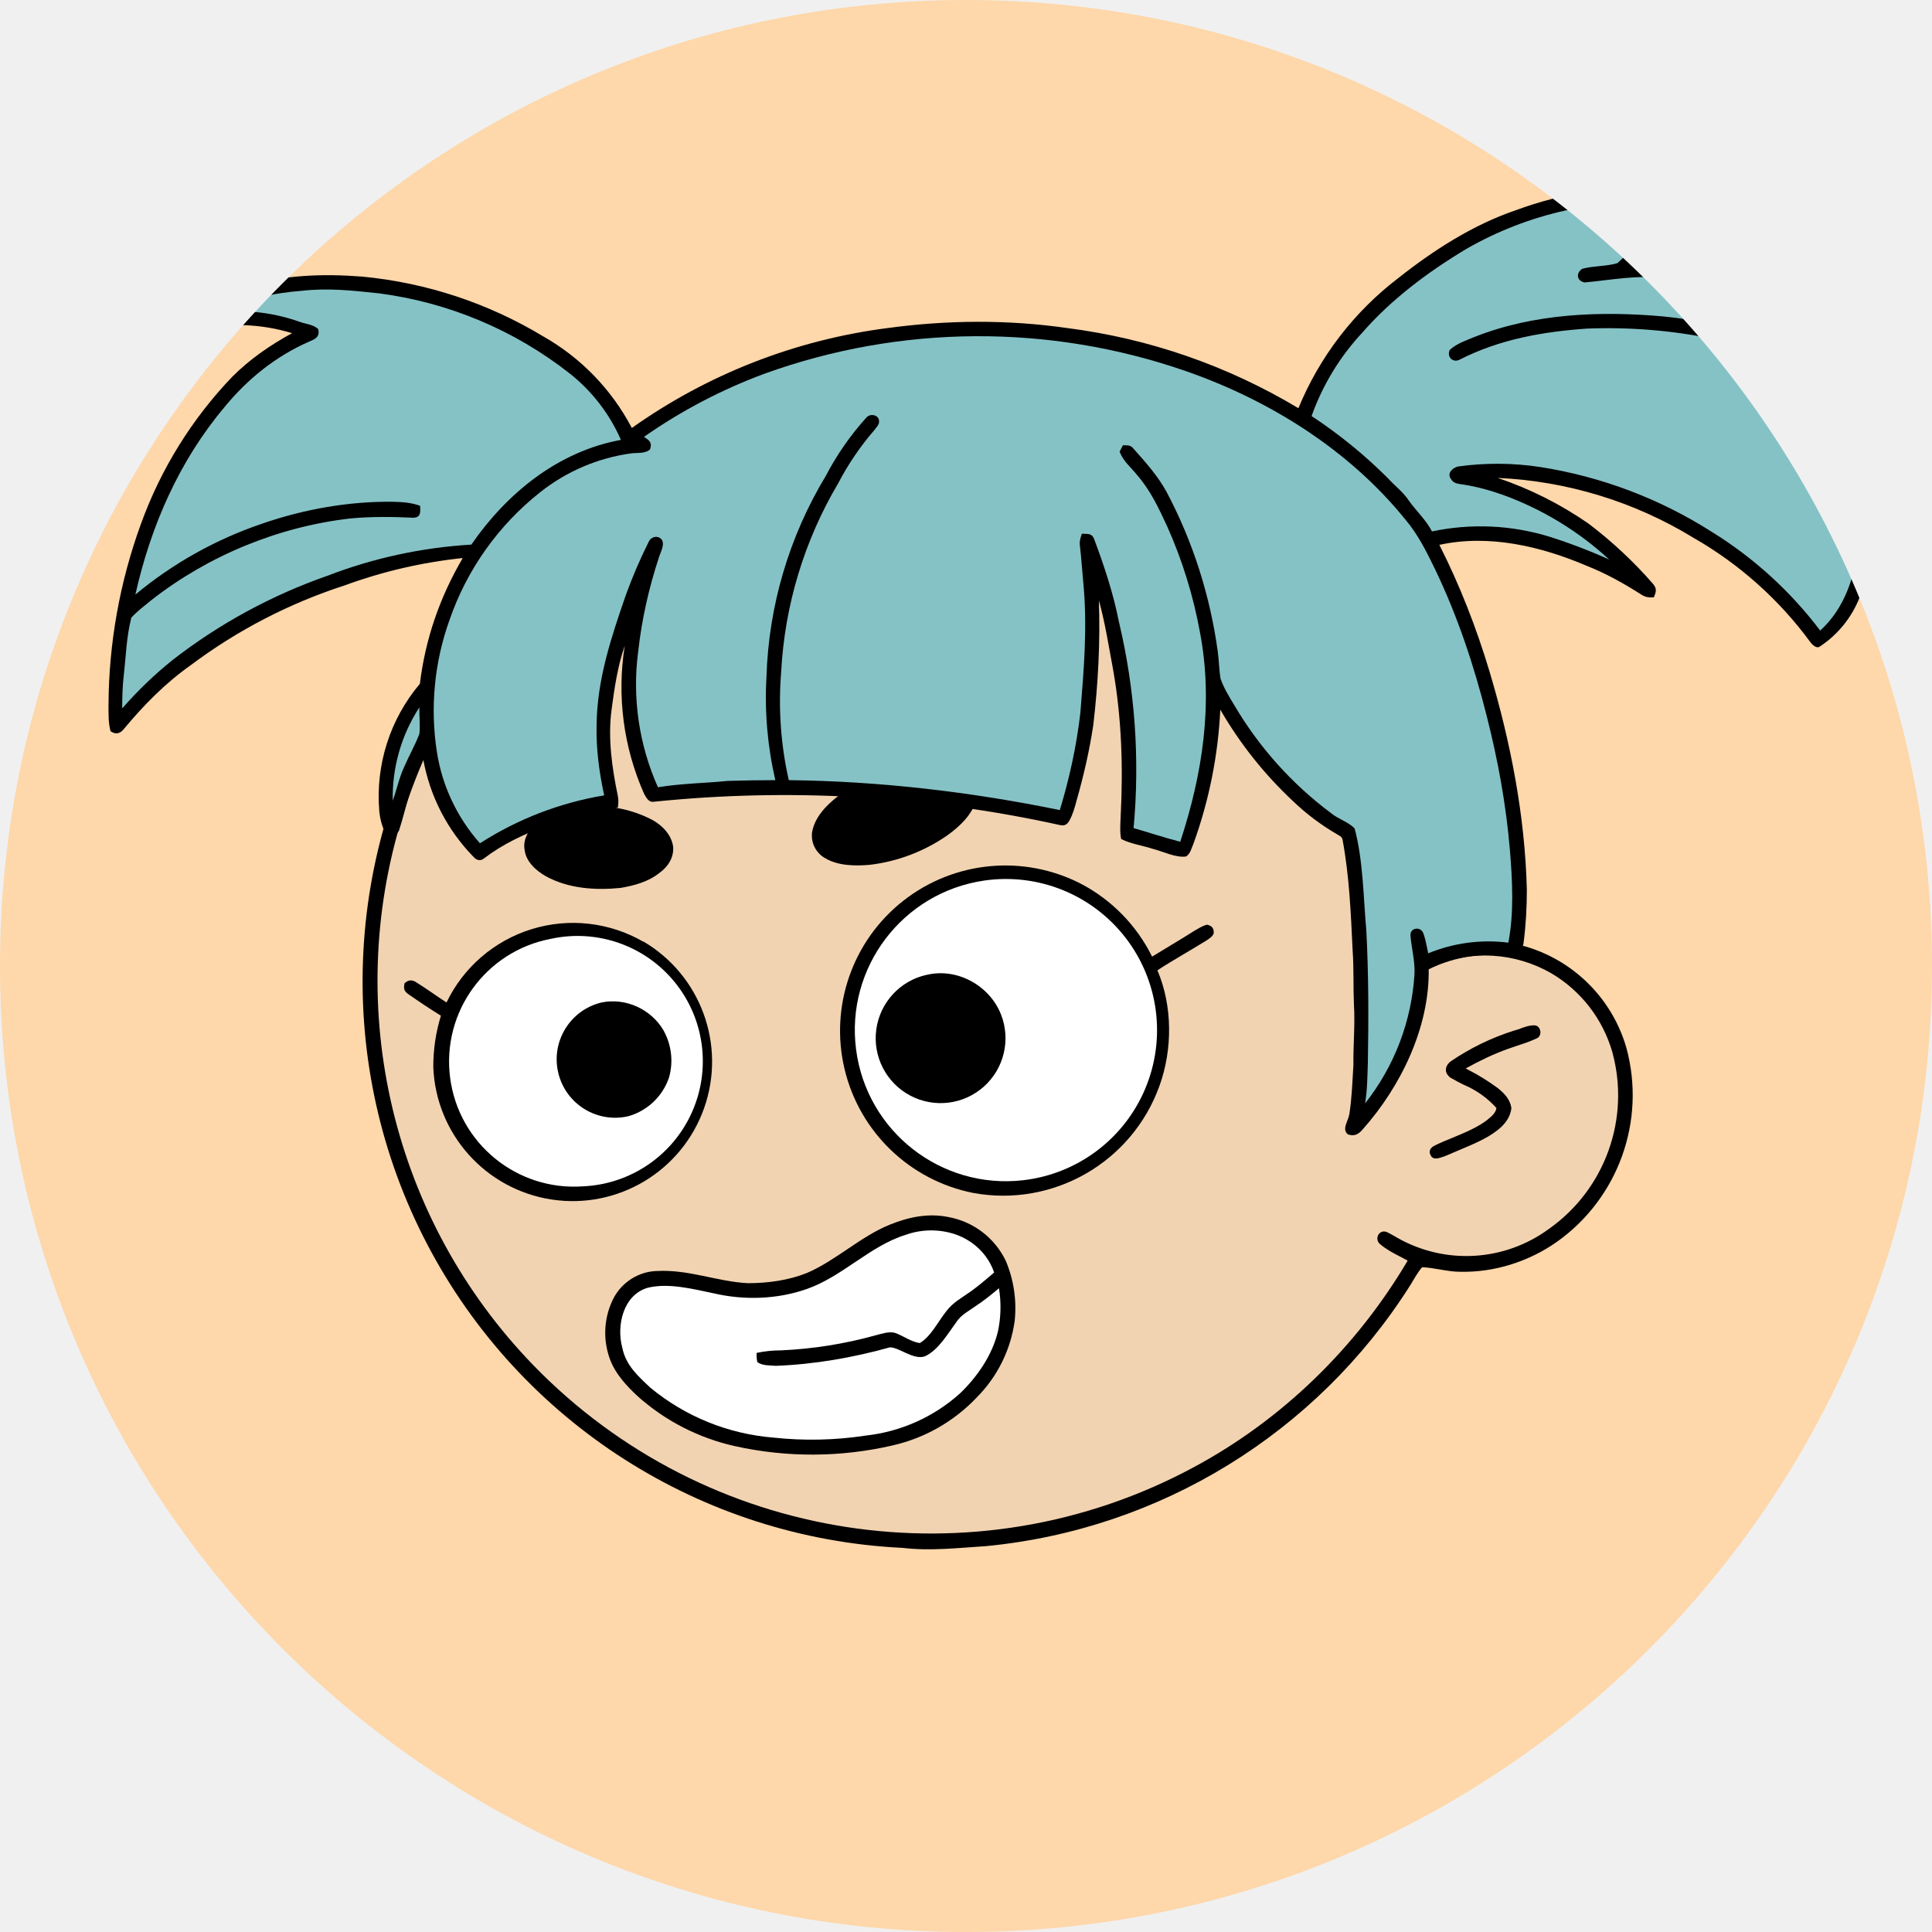
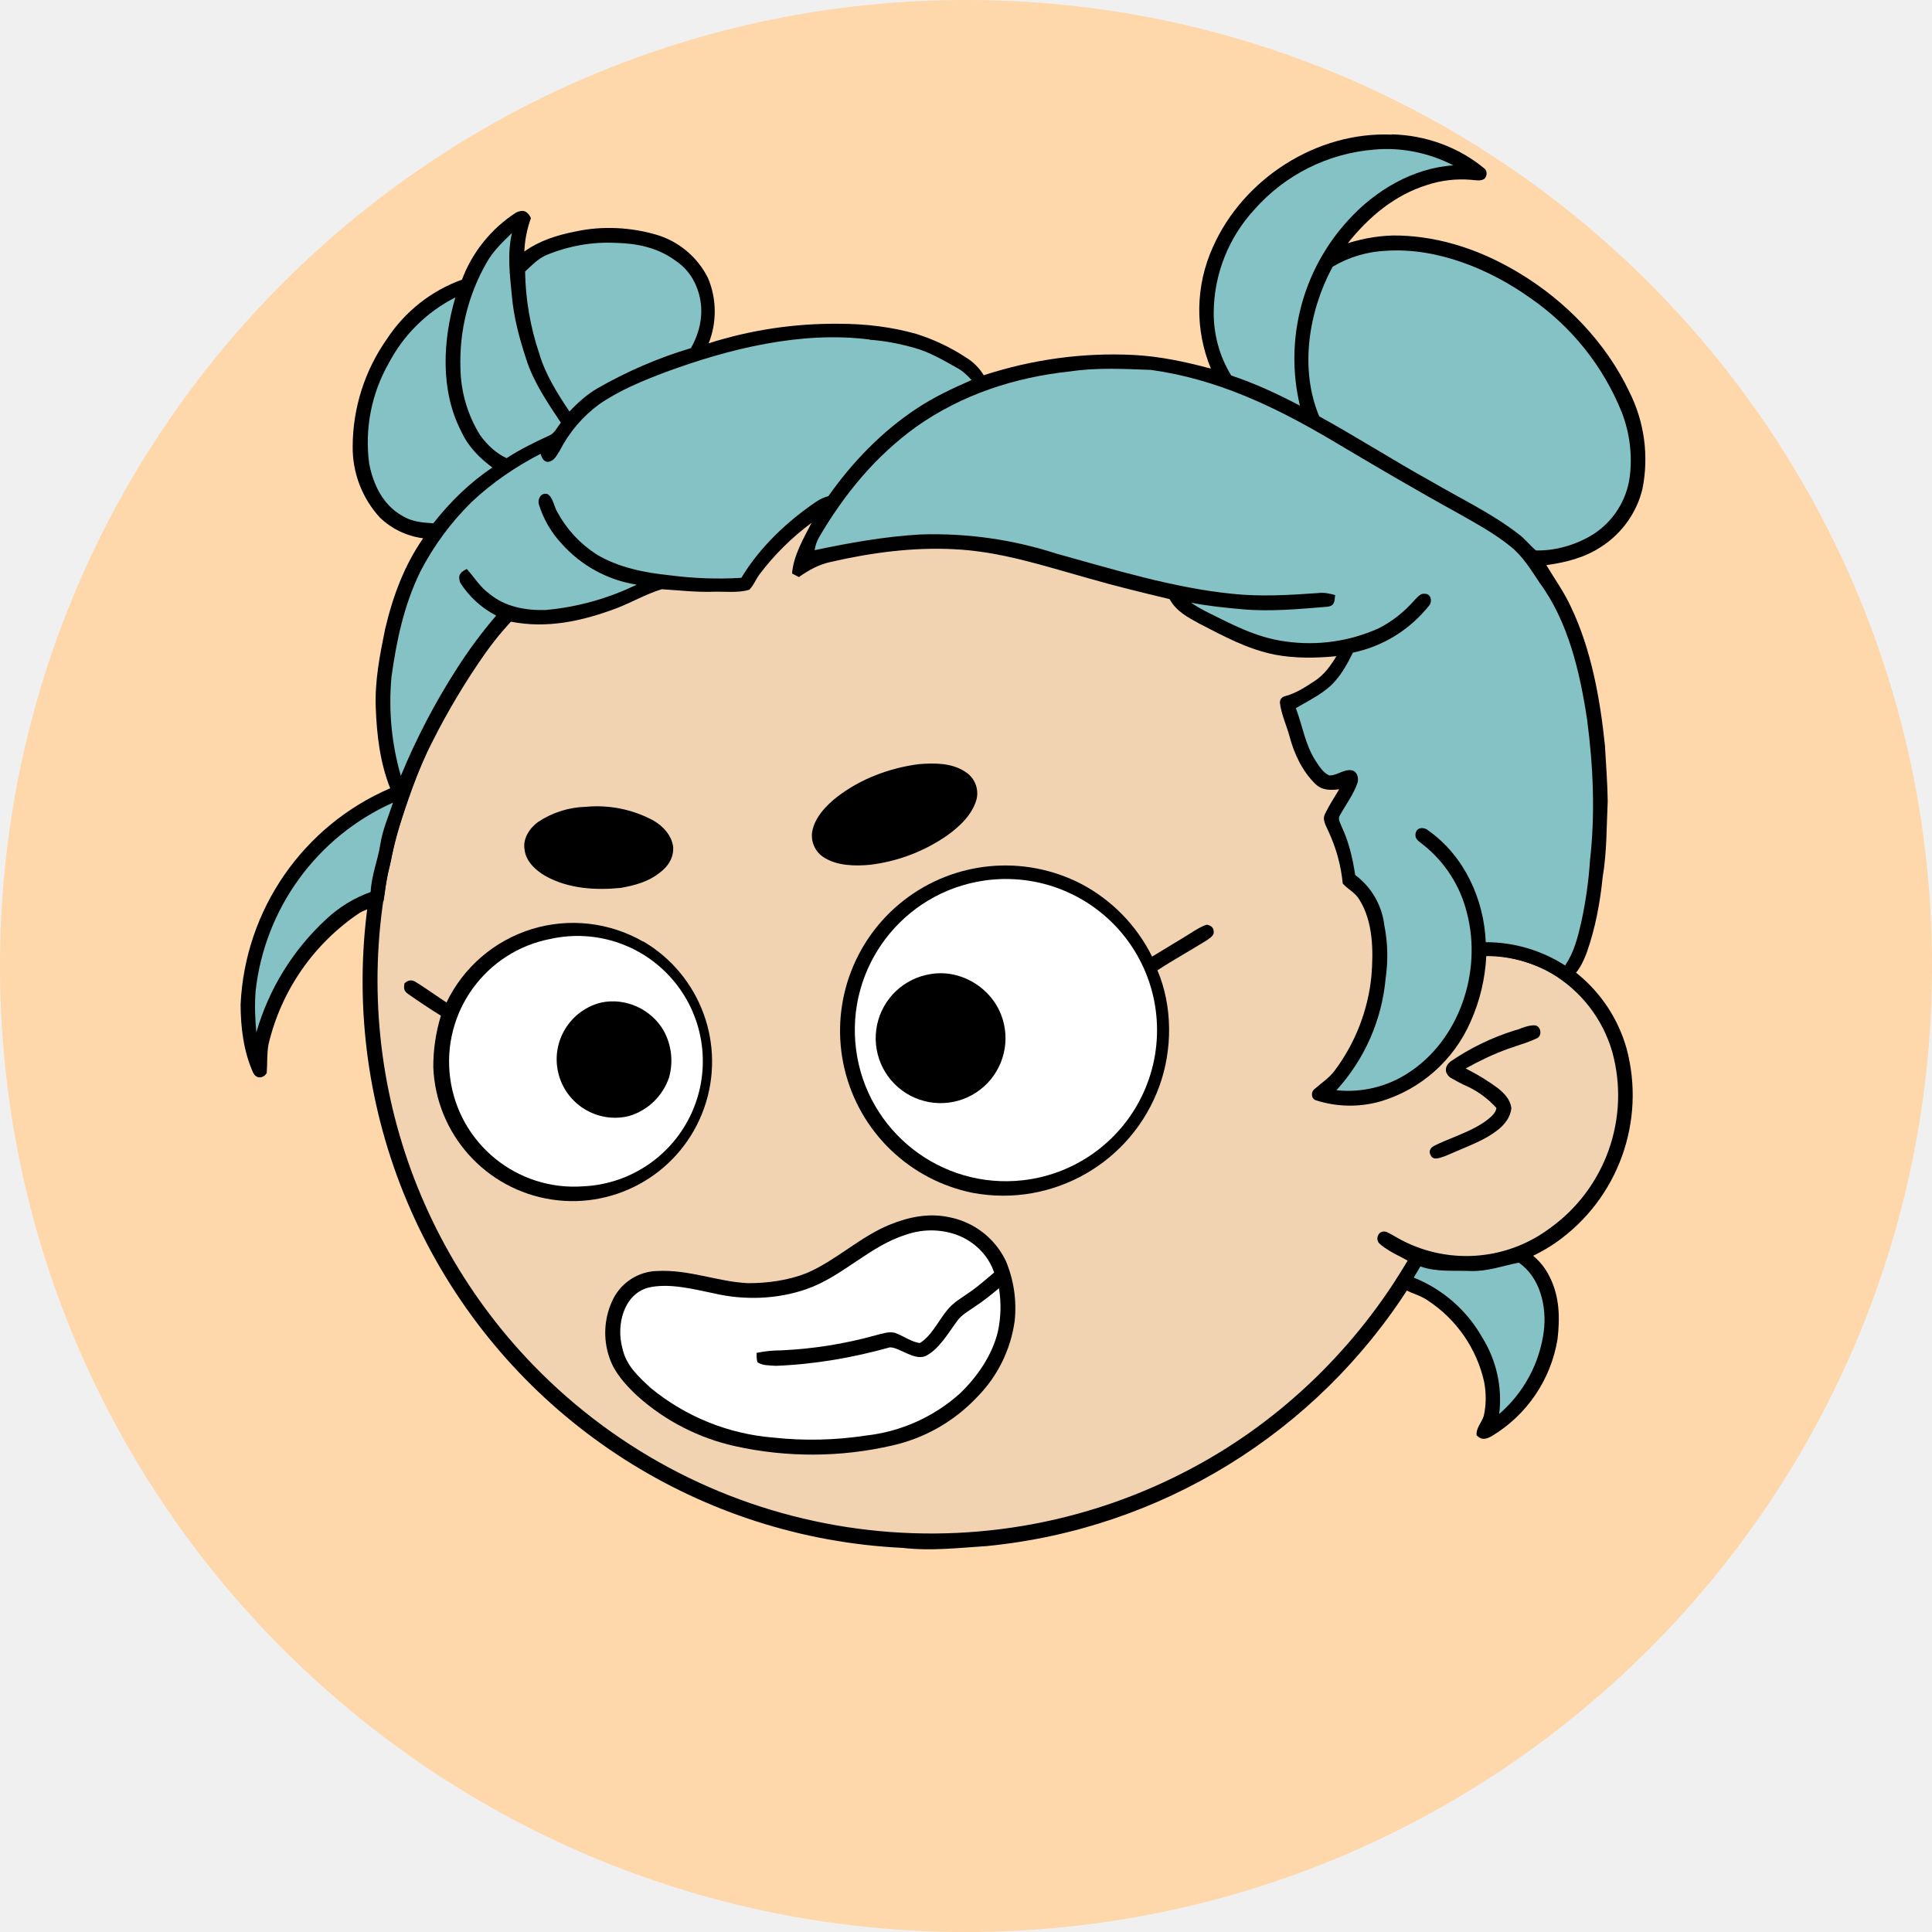
<svg xmlns="http://www.w3.org/2000/svg" viewBox="0 0 762 762" fill="none" shape-rendering="auto" width="96" height="96">
  <mask id="viewboxMask">
    <rect width="762" height="762" rx="381" ry="381" x="0" y="0" fill="#fff" />
  </mask>
  <g mask="url(#viewboxMask)">
    <rect fill="#fed7aa" width="762" height="762" x="0" y="0" />
    <path d="M396 164.8a224.8 224.8 0 0 1 104.8 42.4c6.2 4.9 12.5 9.4 18 15a225.4 225.4 0 0 1 71.8 149 58.5 58.5 0 0 1 50.9 42.2 71 71 0 0 1-27.6 76.5c-11 7.7-24.5 12-38 11.7-5 0-10-1.6-15-1.8-1.9 2.2-3.3 4.9-4.8 7.3A223.3 223.3 0 0 1 389 609.8c-11 .7-21.9 2-33 .7a223.7 223.7 0 0 1-178.8-342.3A223.4 223.4 0 0 1 352 163.5c14.6-1.4 29.4-.3 44 1.3Z" fill="#000" />
    <path fill-rule="evenodd" clip-rule="evenodd" d="M498.8 213.2A216 216 0 0 0 363 169c-13-.2-26.2 1.6-39 4a218 218 0 0 0-113.6 365.5 218.5 218.5 0 0 0 260.4 40.2c35-18.8 64.2-47.3 84.4-81.5l-3-1.6c-2.8-1.4-5.7-3-8-5-2.2-2-.3-5.8 2.7-4.7 1.5.7 3 1.6 4.4 2.4a55 55 0 0 0 59.6-3.6 64.5 64.5 0 0 0 25-69.8 53.1 53.1 0 0 0-24-31 52.6 52.6 0 0 0-47-2.8c-1.6.8-3.4 1.5-5 1.3-2.5-.2-2.8-4.2-.6-5.2 8-4 16.5-5.6 25.4-6.4a217 217 0 0 0-72-146.4c-4.4-4-8.7-8.1-13.9-11.3Zm107.6 196.2c2-1.2 1.3-5.1-1.4-5-2 0-4.2.8-6.2 1.6l-1.4.4a95.1 95.1 0 0 0-25.5 12.4c-2.2 2-2.2 4.4.1 6.2a92 92 0 0 0 5.2 2.8 36 36 0 0 1 13 9.2c-.2 1.9-2 3.4-3.4 4.5l-.2.2c-3.9 3-8.8 5-13.6 7-2.5 1-4.9 2-7.1 3.1-1.7.8-2.6 2.2-1.6 3.9 1 2 3.2 1.1 5 .5l.6-.2 5.4-2.3c5.4-2.3 11-4.5 15.4-8 2.7-2.1 5.1-5.1 5.4-8.7-.5-3.4-2.7-5.7-5.3-7.8a83 83 0 0 0-11.6-7.2l-1.1-.6c5.4-3 10.8-5.6 16.6-7.7l5-1.7a52 52 0 0 0 6.7-2.6Z" fill="#f2d3b1" />
    <g transform="translate(-161 -83)">
      <path d="M587.4 431.6a65 65 0 0 1 28 28.7c5.5-3.4 11.2-6.7 16.7-10.2 1.6-.9 3.2-2 5-2.4 1.9.5 2.7 1.3 2.6 3.4-.4 1.3-1.7 2-2.8 2.8-6.4 4-13 7.6-19.4 11.8 6 14.1 6 31.2.8 45.6a65.5 65.5 0 0 1-73.5 42.2 65.2 65.2 0 1 1 42.6-121.9Z" fill="#000" />
      <path d="M549.2 430.3a59.6 59.6 0 1 1 15.3 118.2 59.6 59.6 0 0 1-15.3-118.2Z" fill="#fff" />
      <path d="M414.7 454.3a55 55 0 1 1-82.8 49.7 68 68 0 0 1 3-20.4c-4.4-2.7-8.7-5.6-13-8.6-1.6-1.2-1.7-2.1-1.4-4.1 1.3-1.3 2.7-1.6 4.3-.7 4.2 2.6 8.2 5.5 12.3 8.2a55.4 55.4 0 0 1 77.6-24Z" fill="#000" />
      <path d="M378.2 453.3a49.4 49.4 0 1 1 12.8 97.6 49.3 49.3 0 0 1-12.8-97.6Z" fill="#fff" />
      <path d="M526.5 467.5c12-2.9 24.8 4.2 29.3 15.6a25.6 25.6 0 1 1-29.4-15.6ZM398.2 478.4c9.5-2 19.6 2.6 24.5 11a24.5 24.5 0 0 1 2.2 18.5 23.8 23.8 0 0 1-15.9 15.3 23 23 0 1 1-10.8-44.8Z" fill="#000" />
    </g>
    <g transform="translate(-161 -83)">
      <path d="M523.2 384.4c6.2-.5 13.1-.6 18.5 3a10 10 0 0 1 4.5 10.7c-1.6 6.1-6.7 10.9-11.6 14.4a67.6 67.6 0 0 1-30.6 11.6c-5.6.5-12.5.4-17.5-2.6a10.2 10.2 0 0 1-5.2-10.3c1-5.8 5.5-10.5 10-14 9.1-7 20.5-11.3 32-12.8ZM392.2 401.2a47 47 0 0 1 26.3 5.3c3.9 2.2 7.4 5.9 8 10.5.3 4.2-2 7.8-5.3 10.2-4.5 3.6-9.8 5-15.4 6-10 1-20.6.3-29.5-4.6-3.9-2.2-7.9-5.8-8.4-10.5-.8-4.3 2-8.5 5.3-10.9a36 36 0 0 1 19-6Z" fill="#000" />
    </g>
    <g transform="translate(-161 -83)">
      <path d="M535 563a31.4 31.4 0 0 1 22.7 17.3 48 48 0 0 1 3.5 23.7 53 53 0 0 1-15 30.2 65.7 65.7 0 0 1-33.2 18.9 140.5 140.5 0 0 1-62 .3 85.4 85.4 0 0 1-38.6-19.8c-4.5-4.2-9-9.1-11-15A30 30 0 0 1 403 595c3.3-6.3 9.9-10.5 17-10.7 12.7-.7 23.9 4.2 36 4.8 7.8 0 15.9-1.1 23.2-4 11.3-4.8 21.3-14.5 32.8-19.1 7.4-3 15.1-4.6 23-3Z" fill="#000" />
      <path d="M538 569.9c7 2.5 12.7 7.9 15.1 15-3 2.5-5.8 5-9 7.3-3.6 2.6-7.2 4.4-9.9 8-3.2 4-6 9.9-10.4 12.5-3.4-.4-6.6-2.9-9.8-4-2.4-.7-5.4.4-7.8 1a167.3 167.3 0 0 1-37.2 5.9 46 46 0 0 0-9.6 1c0 1.2 0 2.4.3 3.6 1.9 1.5 5 1.3 7.3 1.5 15.3-.6 30.3-3.2 45-7.3 3.7 0 9.4 5.2 13.9 3.5 5.3-2.5 9-9 12.4-13.6 1.9-2.8 4.5-4 7.1-5.9 3.4-2.2 6.5-4.7 9.6-7.3a46 46 0 0 1-.4 17c-2.2 9.3-8.1 17.9-15 24.5a66.5 66.5 0 0 1-37.1 16.6 141 141 0 0 1-36.5.8 87.2 87.2 0 0 1-48.4-19.6c-5-4.7-9.8-8.9-11.2-16-2.3-8.6.4-20.7 10.1-23.5 8.2-2 17.8.5 26 2.2 12 2.8 25 2.4 36.7-1.7 14-4.9 25-17 38.8-21.3a30 30 0 0 1 20-.2Z" fill="#fff" />
    </g>
    <g transform="translate(-161 -83)" />
    <g transform="translate(-161 -83)" />
    <g transform="translate(-161 -83)">
-       <path d="M817 157.1c10.5 1.1 22 2.7 31.8 7.2 3 1.4 3.7 5.3.1 6.5-9.1 1.7-17.9 2.8-26.5 6.6a74.2 74.2 0 0 0-15.4 9.2c9.3-.2 18.4 1.2 27.5 2.7 15.4 3.3 31.5 8 45 16.2 2.5 1.3 3.8 4.6 5 7a181 181 0 0 1 16 54.5c1 17 .8 35.6-6 51.5a41.2 41.2 0 0 1-15.6 19.4c-1.4 1.2-3.2-.7-4-1.8a148.7 148.7 0 0 0-46-41 161.9 161.9 0 0 0-77.2-23.6 143 143 0 0 1 35.8 18 169 169 0 0 1 25.4 23.7c1.7 2 1.3 3.2.4 5.4-2 .1-3.2 0-4.8-1-6.9-4.4-14-8.4-21.6-11.4-18-7.7-38.6-12.6-58.2-8.3 8.1 16 14.6 32.7 19.8 50 8.3 27.8 14 57 14.7 86.1 0 7-.4 14.1-1.3 21-.5 2-1 6-3.9 5.5a54 54 0 0 0-33.5 4.8c.3 23-11 46.2-26 63.1-1.7 2-3.3 2.9-5.9 2-2.5-2.1.2-5.3.6-8 1-6.3 1.2-13 1.6-19.4-.1-8 .7-16 .2-24-.3-7 0-14-.5-21-.7-14.6-1.3-29.5-4-43.9-.2-1.2-1.5-1.6-2.4-2.2A91 91 0 0 1 671 399a156.9 156.9 0 0 1-28.7-36.1 181 181 0 0 1-10.6 52.9c-.7 1.5-1.2 4-2.9 5-4 .6-8.8-1.9-12.8-2.9-4.1-1.4-9-2-12.8-4-.6-2.8-.3-6-.2-8.9 1-19.4.4-38.8-3-58-1.7-9-3.1-18.3-5.6-27.2.6 16.4-.3 33-2.2 49.2-1.5 10-3.8 20-6.6 29.8-.7 2.7-1.5 5.5-2.9 8-.9 1.5-1.9 2-3.7 1.6a505 505 0 0 0-160-9.2c-2.2.4-3.1-1.6-4-3.2a103.7 103.7 0 0 1-7.6-58.3c-2.8 8-4.1 16.9-5.2 25.3-1.5 11.2.2 23 2.5 34 .3 1.5.2 3 0 4.5-18 3.4-38.1 8.8-53 20.2-1.2 1-2.9.5-3.8-.6a73.6 73.6 0 0 1-20-38.8c-4.8 8.4-6.5 19-9.5 28.2-.9 2.2-4.3 2.8-5.6.7a25 25 0 0 1-2.2-8.3 68.8 68.8 0 0 1 16-50.2c2.2-17.8 7.8-34 16.9-49.6a193.4 193.4 0 0 0-46.6 10.8 207.7 207.7 0 0 0-60.6 31.4c-10.2 7.2-18.7 15.9-26.6 25.4-1.5 1.8-3.2 2-5.1.7-.9-3.3-.8-7-.8-10.4a211.4 211.4 0 0 1 12.8-71.4 165 165 0 0 1 36-58c7-7 15-12.5 23.6-17.2a73 73 0 0 0-38.2-1.2c-1.8.4-3.1 1-4.4-.7-1.2-2.2.4-3.7 1.9-5a61.9 61.9 0 0 1 22.4-11.6c15-4.5 30.6-5 46-3.8a169 169 0 0 1 71.4 23.6 89 89 0 0 1 34.9 36.1A223.5 223.5 0 0 1 511 212.4c23.5-3.2 47.5-3.4 71 0a234.7 234.7 0 0 1 91.1 31.6 123.9 123.9 0 0 1 39.5-51.4c13.9-11 29.5-21 46.3-26.7a145 145 0 0 1 58-8.8Z" fill="#000" />
+       <path d="M710 136c13.2.3 26.3 5 36.5 13.5 1.2 1 1 3 0 4-1.6 1.1-3.6.5-5.5.4a44 44 0 0 0-17 2c-12.9 4-23.1 12.6-31.4 23 6.6-2 13.4-3.2 20.4-3 16.9.5 32.8 6.1 47.2 14.8 18.3 11 34.2 27.4 43.4 46.8a59.2 59.2 0 0 1 5.2 38.3c-2.2 9.3-8.1 17.6-16.2 22.8-6.6 4.4-14 6.2-21.7 7.3 3.3 5.5 7 10.6 9.7 16.5 8 16.7 11.5 36.2 13.4 54.6.4 7.3 1 14.7 1.1 22-.5 10.2-.3 20-2 30-1 10-2.9 20.2-6.3 29.8-1.4 3.6-3.4 8.2-7 10.2-1.6 1-3.2-.3-4.7-1-8.3-5-18.1-8-27.9-7.9A72 72 0 0 1 741 486a56.3 56.3 0 0 1-35.5 31.4 44 44 0 0 1-25.4-.4c-2-.6-2.2-3.3-.6-4.5 2.7-2.4 5.6-4.2 7.8-7.1a74.5 74.5 0 0 0 14.6-37.4c.8-10 .7-21.4-4.7-30.1-1.7-2.9-4.4-4-6.6-6.4A63 63 0 0 0 685 411c-1-2.4-2.7-4.7-1.3-7.2 1.6-3.3 3.6-6.3 5.5-9.5-3.5.4-6.6.5-9.3-2-5.2-5-8.5-12-10.3-18.9-1.2-4.4-3.3-8.8-3.8-13.3 0-1.5 1-2.3 2.3-2.6 4.3-1.2 7.7-3.5 11.4-5.9 3.8-2.5 6.3-6 8.6-9.8-8 .8-16.4.9-24.3-.6-10.9-2.2-20-7.2-29.7-12.2-4.7-2.6-9.1-4.8-11.8-9.7-10.8-2.6-21.6-5.2-32.3-8.3-17.6-4.9-34.6-10.6-53-11.4-16.1-.8-32.5 1.4-48.2 5-4.7 1-8.8 3.2-12.7 6l-2.7-1.4c.5-7 4.6-14 7.7-20a101 101 0 0 0-20.6 20.4c-1.4 1.9-2.3 4.4-4 6-4.5 1.4-9.8.6-14.5.8-6.7.2-13.4-.6-20-1-6.3 1.9-12 5.3-18.1 7.6-13.4 5-27.1 8-41.4 5.2-3.6 3.9-7 8-10 12.3a278 278 0 0 0-21 35.1c-6 11.6-9.8 23.6-13.9 36-1.4 4.8-2 9.9-3.3 14.7-1.1 4-1.3 8-2 12-2.2 2.4-6.5 3-9.4 4.7a86.3 86.3 0 0 0-36 51.9c-.7 3.8-.4 7.5-.7 11.3-1.3 2.2-4.1 2.4-5.3 0-3.8-8.3-5-18-5-27.1a97.7 97.7 0 0 1 59-85.2c-4-10-5.3-21-5.7-31.8-.4-10.6 1.6-20.7 3.7-31 3-12.8 7.5-25 15-35.8a30.2 30.2 0 0 1-17-8.1 40.8 40.8 0 0 1-10.8-28.1 74 74 0 0 1 13.5-42.4 59.6 59.6 0 0 1 29.6-23.4 54.2 54.2 0 0 1 21.4-26.5c2.8-1.3 4.5-.5 5.8 2.2a44.6 44.6 0 0 0-2.6 13.2c6-4.3 13-6.5 20.2-7.9 10.5-2.3 22-1.7 32.3 1.4a33.3 33.3 0 0 1 20 17.1 34 34 0 0 1 .2 25.6 164 164 0 0 1 51.5-7.7c10.2 0 20.5 1.2 30.4 4A79 79 0 0 1 542 224a21 21 0 0 1 7 7c19-6.2 39-9 59-8 10.3.5 20.6 2.7 30.6 5.4a60.2 60.2 0 0 1 .8-48c12-27 41-45.6 70.6-44.3ZM726.5 578c4.4.9 9 .6 13.5.9 6.4.2 12-1.4 18.1-3 1.8-.5 3-.7 4.7.3a25 25 0 0 1 9.5 10.6c3.8 7.6 4 16 3 24.4a54.9 54.9 0 0 1-25.9 38.2c-2.2 1.2-4 1.8-6-.3-.4-2.6 2-5.1 2.8-7.6 1-4.3 1-9 .2-13.3a52 52 0 0 0-22.3-32.3c-4.6-3.2-9.5-2.8-12.6-8 2.5-3.6 4.6-7.6 7.1-11.3 2.4-1.2 5.4 1 7.9 1.5Z" fill="#000" />
      <g fill="#85c2c6">
-         <path d="M820 163.2c6.5.5 12.7 2 19 3.5a94.7 94.7 0 0 0-18.8 5.6 77 77 0 0 0-21.3 14.5c-4.4 1.3-9.3 1-13.8 2.2-2.6 1.6-2.3 4.8.9 5.4 11-1 21.3-3.2 32-1.5 9.7.8 19.4 2.5 28.8 5.2a127 127 0 0 1 25 9.1c2.4 1.4 4.8 2.3 6 5 2.6 4.7 4.6 9.8 6.6 14.8a200 200 0 0 0-67.4-19.2c-24.8-2.2-50.8-1.2-74.2 8-3.4 1.4-7.3 2.7-10 5.2-1.3 2.8 1.3 5.3 4 3.8 15.7-8 32.8-11 50.2-12.2 33.6-1.3 68.4 5.5 98.2 21.2 1.1.7 2.2 1 2.5 2.3 3.5 11.2 6.7 23.2 7.3 34.9 1 9 0 17.8-.8 26.8-1.8 12.6-5.5 25-15.3 33.9a157.3 157.3 0 0 0-42.7-38.9 177 177 0 0 0-67.7-25.6 112.2 112.2 0 0 0-32.5-.2c-2 .5-4.4 2.6-2.8 4.8 1 1.9 2.8 2 4.8 2.3 5.4.8 10.7 2.3 15.8 4.1a124.5 124.5 0 0 1 41.9 25.5 214 214 0 0 0-23.5-9 92.5 92.5 0 0 0-46.4-2.1c-2.4-4.6-6.1-7.9-9.1-12.1-2.3-3.5-5.5-5.8-8.3-8.9a190.9 190.9 0 0 0-30.1-24.5 94.8 94.8 0 0 1 20-32.9c11.5-13.2 26-24 41-33a138.8 138.8 0 0 1 80.7-18ZM280 197.7c10.4-1.2 20.2-.1 30.5 1a153.9 153.9 0 0 1 75.2 31.6 68.2 68.2 0 0 1 20.2 26.2c-24.7 4.5-45 21-59 41.3a189 189 0 0 0-56.8 12.3 215.6 215.6 0 0 0-60.9 33.1 156.3 156.3 0 0 0-20 19.2c0-4.3.1-8.6.6-12.9.9-7.8 1-15 3-22.9 2.3-2.5 5.2-4.7 7.9-6.9 22.5-17.6 50-28.9 78.3-32.2 8.4-.8 16.7-.7 25-.3 3.1-.1 2.8-2.4 2.7-4.7-3.5-1.3-7-1.5-10.7-1.6-17.4-.2-35 2.9-51.5 8.6a157 157 0 0 0-50.1 28c6-26.9 17.3-52.8 35.2-74 9-11 20.2-20 33.2-25.7 2.3-1 4.5-1.8 3.7-5-1.8-1.8-5-2-7.4-2.9a71.7 71.7 0 0 0-31-3.8c9.6-5.2 21.1-7.6 31.9-8.4Z" />
-         <path d="M628.8 229.4c33 11.5 64.2 31 86.4 58.4 5 5.9 8.3 12.5 11.6 19.3 9 18.6 15.6 38.5 20.6 58.4 4.4 17.3 7.6 34.8 9.1 52.5 1 12 1.7 25-.6 36.8a62.3 62.3 0 0 0-31.6 4.2c-.6-2.7-1-5.5-2-8.1-1.2-2.6-5.2-2-5 1.1.4 5 1.8 9.9 1.6 15a91.3 91.3 0 0 1-19.5 51.2c.9-5.3.9-10.8 1.1-16.1.3-17.4.3-34.8-.6-52-1.2-13.3-1.2-27.4-4.6-40.3-2.4-2.6-6.4-3.7-9.2-6a144.7 144.7 0 0 1-38.3-42.7c-2-3.3-4.1-6.7-5.4-10.4-.6-3.5-.6-7.1-1.1-10.7-3-22-9.8-43.4-20.2-63-3.5-6.4-8.2-11.6-13-17-1.2-1.6-2.5-1.3-4.2-1.4l-1.3 2.5c1.4 3.9 4.4 6.1 7 9.4 5.2 6 8.4 12.9 11.7 20 6 13.4 10.4 27.6 13 42 5.3 27.9 1 55.8-7.8 82.5-6.2-1.6-12.2-3.6-18.4-5.4a251.8 251.8 0 0 0-5.8-81.4c-2.2-11.2-5.8-22-9.8-32.7-1-2.4-2.7-1.8-4.8-2-.5 1.5-1 2.9-.8 4.5.6 5 .9 10.1 1.4 15.2 1.6 17.2.2 33.8-1.2 51-1.5 13-4.3 25.8-8.1 38.3-35.2-7.2-71-11.4-106.9-11.8a141.3 141.3 0 0 1-3-42.7 162.8 162.8 0 0 1 22.5-74.4 109 109 0 0 1 14.2-20.9c.7-1 2.1-2.3 1.9-3.6 0-2.5-3.5-3.2-5-1.4a111 111 0 0 0-16 23 163 163 0 0 0-23.4 79.3 144 144 0 0 0 3.5 40.7c-6.2 0-12.5.1-18.7.3-9.2.9-18.4 1-27.6 2.5a99.5 99.5 0 0 1-7.8-53.5c1.4-12.6 4.2-25.1 8.2-37.2.6-2 2.3-4.8 1.2-6.8-1.4-2.1-4.4-1.4-5.3.8-3.4 6.8-6.4 13.8-9 21-5.8 16.8-11.3 33.2-11.5 51.2-.2 9.4 1 18.5 3 27.7a130.1 130.1 0 0 0-49 18.9 70.6 70.6 0 0 1-17-36.1 106 106 0 0 1 5-52 110 110 0 0 1 35.8-50.4 74 74 0 0 1 35.9-15.3c2.3-.3 5.6.2 7.4-1.6.9-2.7-.3-3.5-2.4-4.9a210.4 210.4 0 0 1 47.5-24.9 249 249 0 0 1 166.3-1ZM326.4 362c-.1 3.5.4 7 0 10.5-1.7 4.4-4.1 8.6-6 13-2 4.3-2.9 8.9-4.5 13.3a65 65 0 0 1 10.5-36.8Z" />
+         <path d="M734.4 148.2c-16 1-31 9.9-41.6 21.6a80.6 80.6 0 0 0-19.1 73.2c-8.7-4.6-17.8-8.8-27.1-11.9-4.6-7.5-7-16.2-6.9-25.1a60.5 60.5 0 0 1 16-40.3A70.5 70.5 0 0 1 703 142c10.8-1 21.7 1.3 31.4 6.3ZM362.9 175c-1.9 8.3-.8 16.4 0 24.8.7 8.3 3 16.8 5.6 24.7 2.8 9 8.5 17.4 13.7 25.2-1.3 1.6-2.5 4.2-4.4 5-5.9 2.7-11.6 5.5-17 9-4.3-2-7.7-5.3-10.4-9-5-8-7.7-17.3-7.8-26.7a78.4 78.4 0 0 1 10.2-41.2c2.6-4.7 6.3-8.2 10-11.8Z" />
+         <path d="M404 178.8c8.4.2 16.5 1.9 23.4 7 4.7 3.1 7.8 7.7 9.3 13.2 2 7.4.5 14.8-3.2 21.3a175.1 175.1 0 0 0-37.1 16c-4 2.4-7.5 5.5-10.8 9-4.7-7-9.5-14.6-11.9-22.8a107.2 107.2 0 0 1-5.6-32.4c2.7-2.5 5-5 8.4-6.5 8.7-3.6 18.1-5.3 27.5-4.8ZM764.5 200.5a100.1 100.1 0 0 1 36.1 45 52.5 52.5 0 0 1 3.2 25.5 32 32 0 0 1-14.2 22.6c-6.6 4.2-15 6.7-22.8 6.5-2.5-2.1-4.5-4.8-7.2-6.7-10.5-8.1-23-14-34.4-20.7-14.8-8.2-29-17.3-43.9-25.5-7.8-18.7-4.2-41.4 5.3-59a45.3 45.3 0 0 1 21.2-6.3c20-1.3 40.7 7.2 56.7 18.6ZM340.6 200.3c-5 16.9-6 36.8 2.3 52.8 2.7 6 7.2 10.5 12.3 14.3-9 6-16.6 13.5-23.3 22-4.4-.3-8.5-.6-12.3-3-7.6-4.3-11.4-12.3-13-20.6a63.1 63.1 0 0 1 7.7-39.5 60.7 60.7 0 0 1 26.3-26ZM504 217c6 .4 12 1.6 18 3.3 5.6 1.6 11 4.7 16.1 7.6 2.4 1.2 4.3 3 6.1 5-7.6 3.3-15 6.8-21.9 11.4-13.7 9.1-25.1 21-34.6 34.4a15 15 0 0 0-4.8 2.2c-11.5 7.8-22.3 18-29.5 30-9.5.6-19 .2-28.3-1-9.8-1-20.4-3.1-28.9-8.3a45.5 45.5 0 0 1-15.3-16.5c-1.4-2.2-1.7-5.8-3.9-7.2-2.4-.8-4 1.6-3.5 3.9a39.8 39.8 0 0 0 9 15.6 50 50 0 0 0 29.6 16.2 103 103 0 0 1-36 10c-8 .2-16-1.3-22.2-6.5-3.7-2.7-5.8-6.4-8.8-9.7-2.6 1.3-3.6 2.4-2.6 5.4a37 37 0 0 0 14.2 13A184.8 184.8 0 0 0 341 347a264.5 264.5 0 0 0-21.9 42 105.2 105.2 0 0 1-3.7-39c2-14.4 4.9-28.2 11.3-41.4A108.3 108.3 0 0 1 347 281c8.1-7.6 17.3-13.9 27.2-19 .6 1.6.9 2.7 2.6 3.2 2.8-.2 3.6-2.4 5-4.5a52 52 0 0 1 15.6-18.3c8-5.5 17.2-9.3 26.3-12.7 25-9.2 53.3-16.2 80.2-12.8Z" />
+         <path d="M583 229.5c10.7-1.6 21.2-1 32-.6 25.9 3.6 48.4 14.3 70.7 27.4 16.8 10 33.6 19.9 50.7 29.3 7 4 13.9 7.7 20.2 12.8 4.8 3.7 8.3 9.4 11.6 14.4 11.4 15.4 16 35.6 18.8 54.2 2.4 18.4 3.2 37 1.1 55.5a163 163 0 0 1-3.5 24.5c-1.4 6-2.8 11.6-6.3 16.8a57.8 57.8 0 0 0-31.3-9.2c-.7-17-8.5-34-22.6-44-1.5-1.4-4.4-1.5-5 .8-.7 2.7 1.5 3.5 3.2 5a49.3 49.3 0 0 1 17 26.8c6 23-3 50-23.2 63a43.5 43.5 0 0 1-28.3 6.8 75.6 75.6 0 0 0 19.4-44c1-7 .9-14.1-.5-21a29 29 0 0 0-11.5-19.9c-1-6.6-2.5-13.1-5.4-19.2-.5-1.5-1.6-2.8-.6-4.4 2.3-4.1 5.5-8.4 7-13 .4-1.9-.3-4.4-2.5-4.7-3-.5-6 2.3-8.8 2-2.3-1-4-3.7-5.3-5.7-4.2-6.6-5-13.3-7.8-20.8 5.2-3.1 11.5-6 15.5-10.7 3-3.4 5-7.2 7-11.2 12-2.5 22.4-9 30.1-18.6 1.3-1.7.7-4.6-1.7-4.6-1.9-.3-3 1.5-4.2 2.6a46.8 46.8 0 0 1-14 11A66.6 66.6 0 0 1 668 336c-11.9-1.6-21.4-6.9-31.9-12.1-1.9-1-3.6-2-5.4-3.2 6.7 1.3 13.5 2 20.3 2.6 11.1 1 22.5-.1 33.6-1 2.9-.4 2.7-2.2 3-4.6-2.3-.6-4.3-1.1-6.6-.8-11.4.8-22.7 1.5-34 .3-23.1-2.3-46.8-9.6-69.2-15.8a157 157 0 0 0-53.8-7.6c-14 .8-28 3.3-41.7 6.2a14 14 0 0 1 1.7-5c9.9-17 22.3-32.1 38.4-43.7 18-12.7 38.9-19.5 60.6-21.8ZM316 399.6c-1.8 5.5-4.1 10.6-5 16.4-1 6.4-3.5 12.2-3.8 18.8-6.6 2.4-12.5 6-17.6 10.8a97.4 97.4 0 0 0-27.5 44.6c-.5-5.4-.7-10.8-.3-16.2a92.6 92.6 0 0 1 54.1-74.4ZM760 581c8.5 5.8 11.1 17.4 9.9 27a52.1 52.1 0 0 1-17.6 32.7 46.4 46.4 0 0 0-6.7-30.2 54.1 54.1 0 0 0-27-23.6l2.6-4.4c6.6 2.3 13 1.5 19.8 1.8 6.7.2 12.5-2 19-3.3Z" />
      </g>
    </g>
    <g transform="translate(-161 -83)" />
  </g>
</svg>
